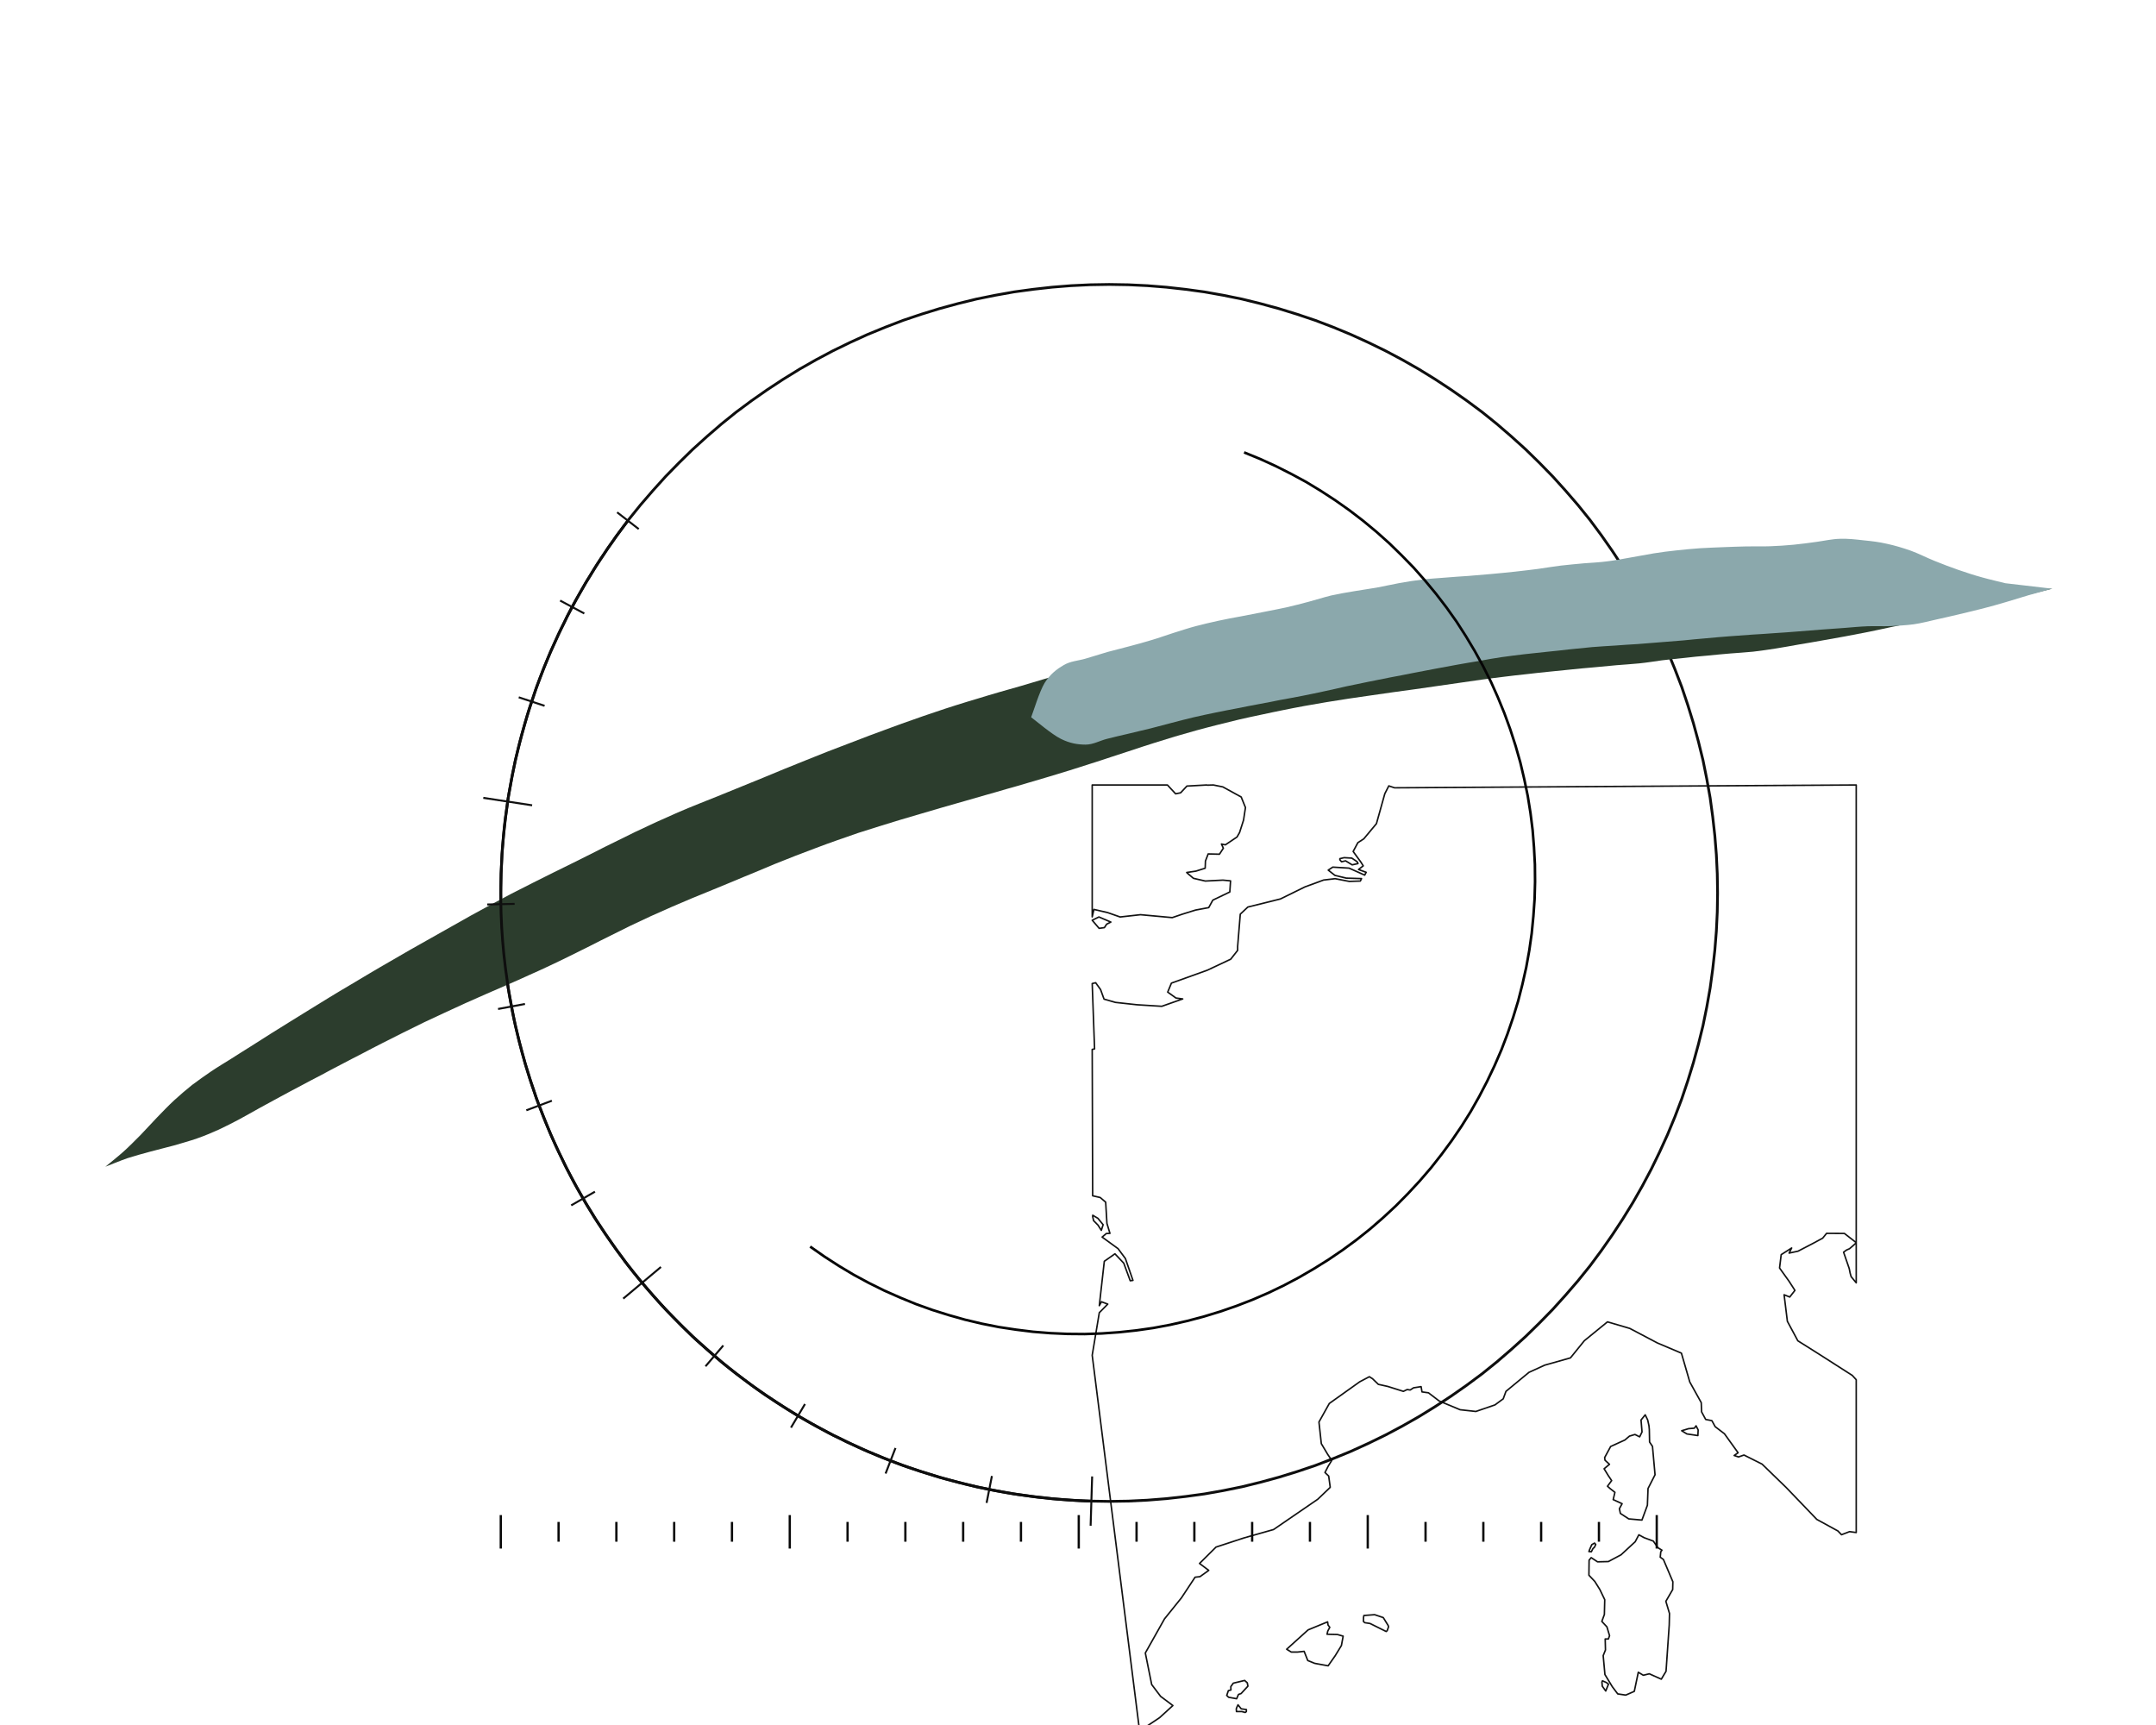
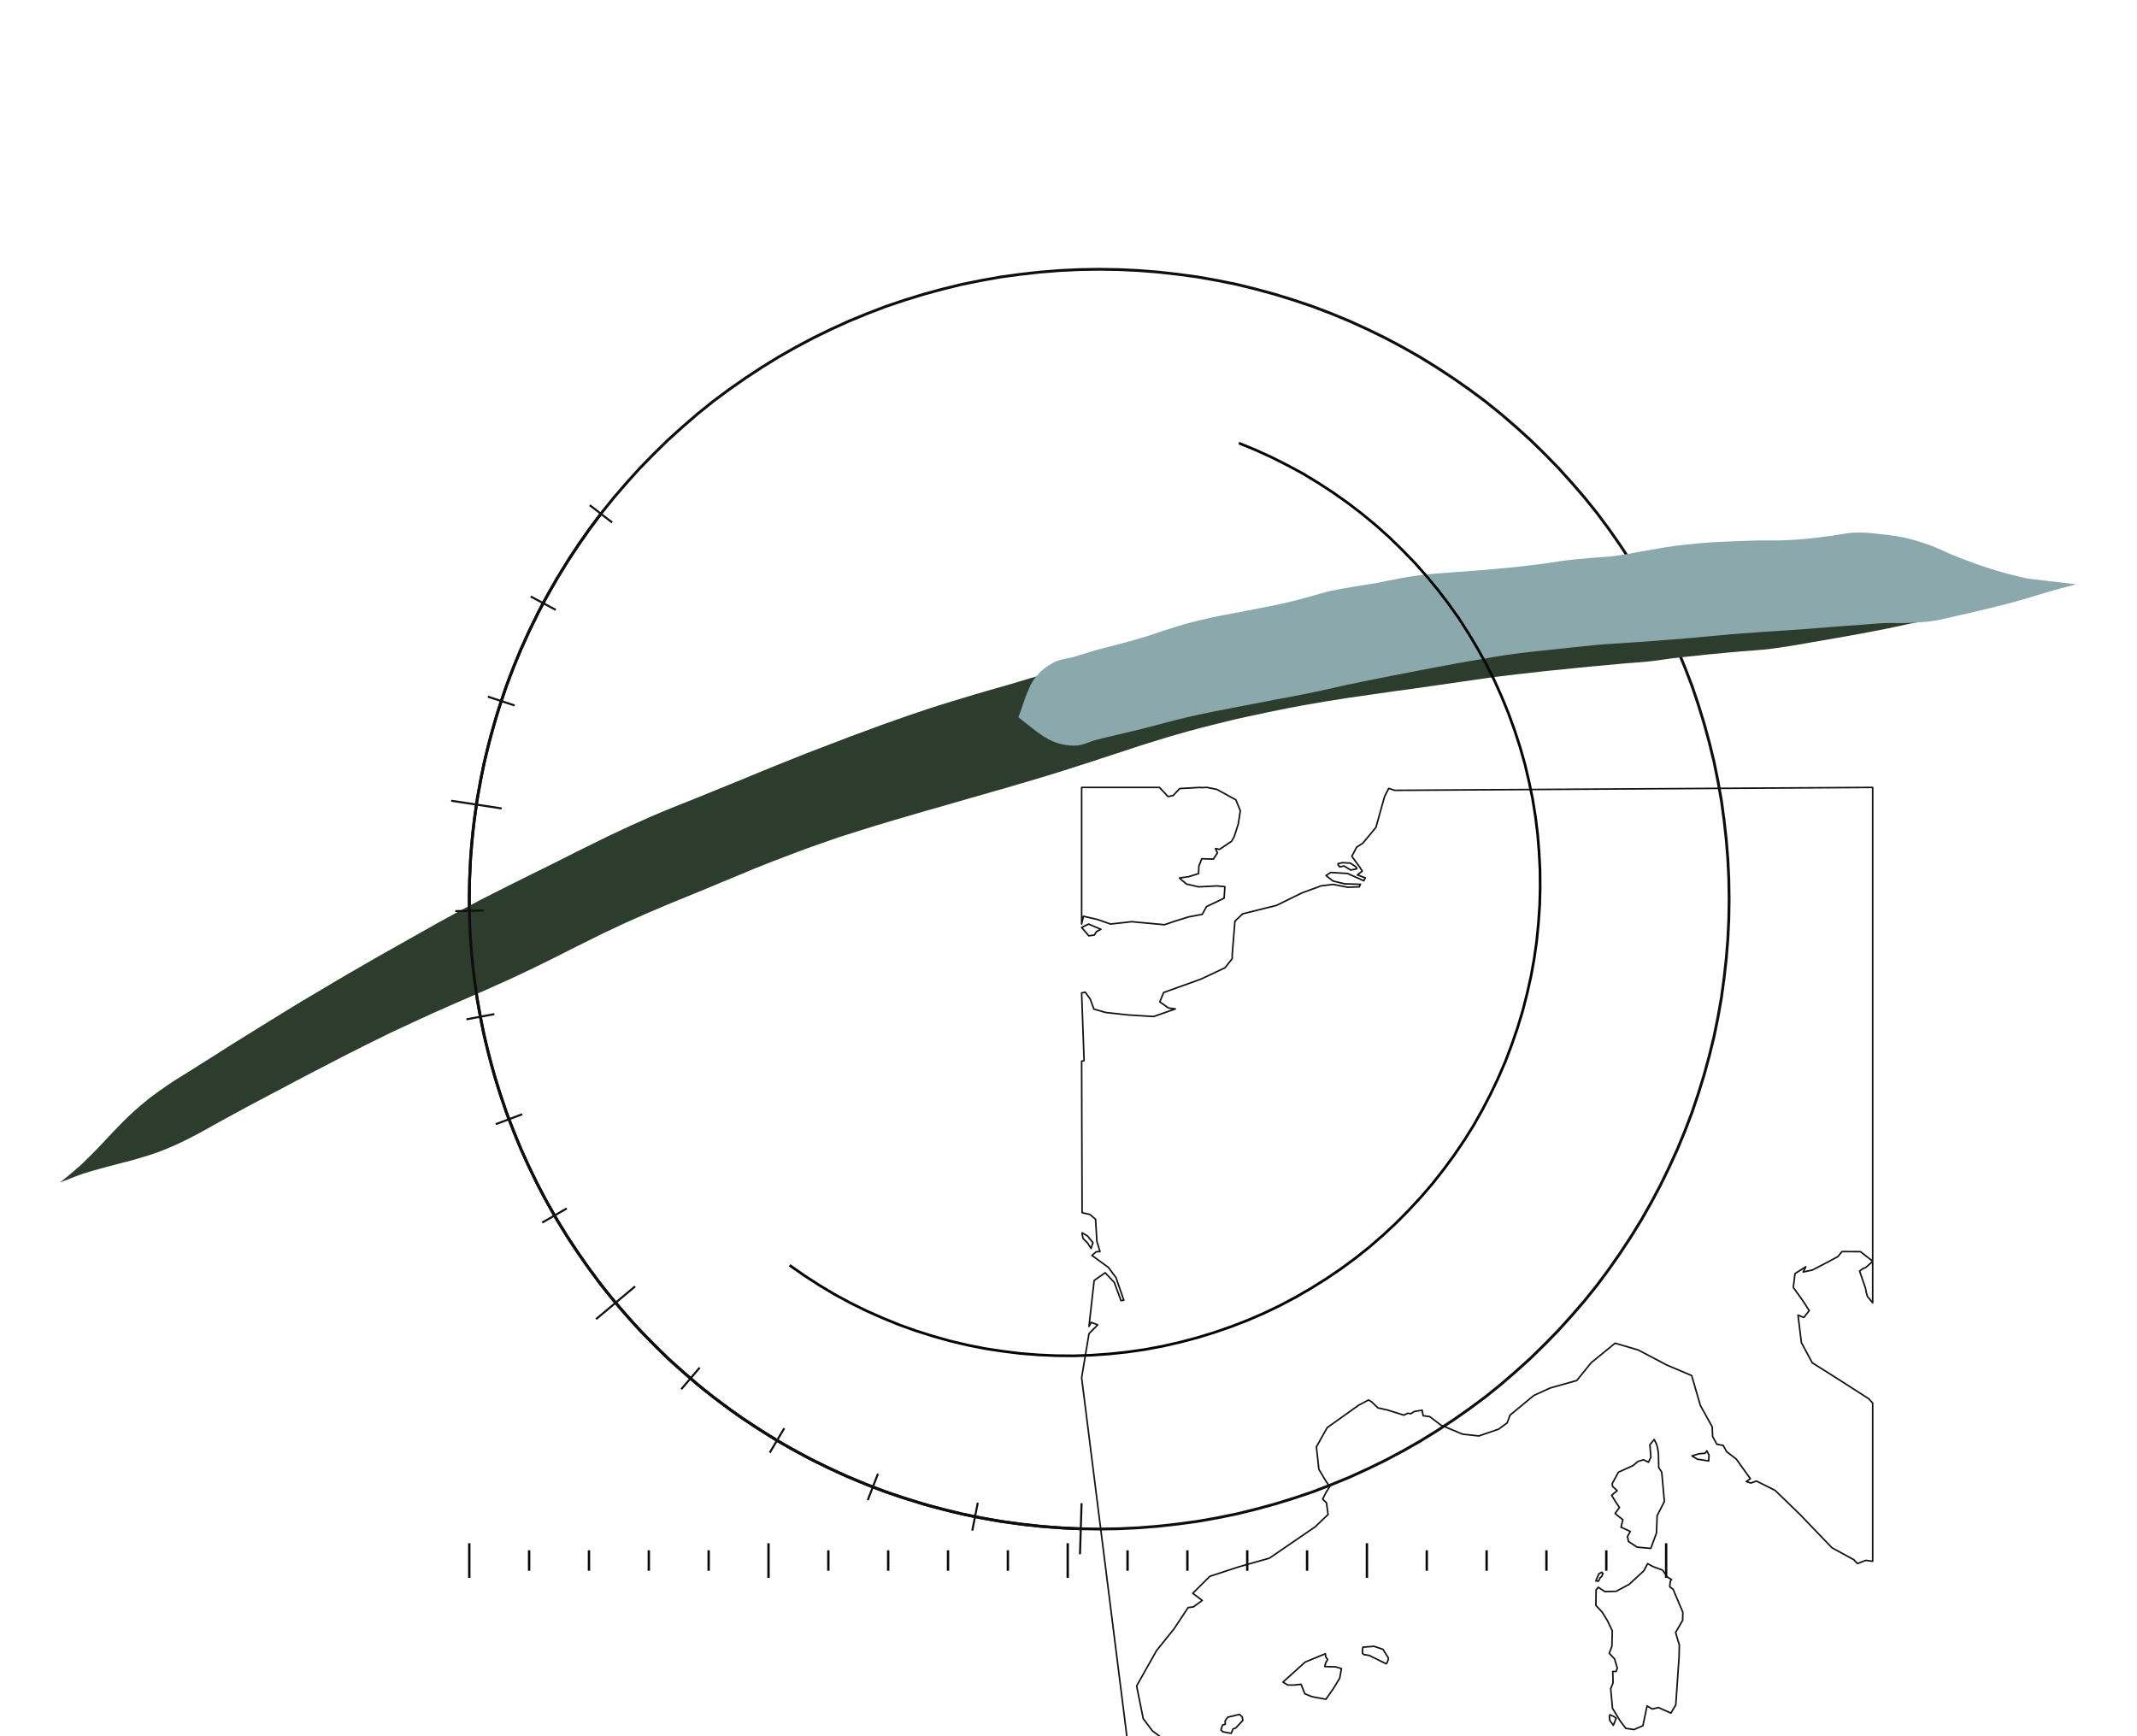
- <svg xmlns="http://www.w3.org/2000/svg" viewBox="-209 -67 1417 1134" width="1250" height="1000" role="img" aria-label="Um percurso que muda de natureza na metade do caminho">
-   <rect x="-917" y="-634" width="2834" height="2267" fill="#FFF" />
+ <svg xmlns="http://www.w3.org/2000/svg" viewBox="-178 -51 1357 1102" width="1357" height="1102" role="img" aria-label="Um percurso que muda de natureza na metade do caminho">
+   <rect x="-857" y="-602" width="2714" height="2205" fill="#FFF" />
  <g transform="translate(520.8,461.0) scale(0.598)">
    <path d="M238.2,913.6 L249.6,913.9 L255.9,915.7 L254,926 L247.1,937.3 L239.4,948.3 L224.6,945.6 L217,942.5 L213,932.4 L205.7,933.2 L198.9,933.2 L193.8,930.1 L217.4,908.8 L238.8,900 L239.3,903.5 L241.2,906 L239,910.1 Z M608,831.4 L618.4,855.9 L618.2,864.5 L610.7,877.4 L614.7,890.8 L614.4,903.5 L610.9,954.3 L605.7,963 L592.5,957.1 L585.9,958.7 L580.4,955.4 L576,976.4 L566.6,980.5 L557.8,979.2 L551.9,971.4 L543.7,957.9 L541.8,937.1 L544.3,930.9 L544,918.8 L547.5,918.8 L548.8,915.2 L545.9,905.5 L540.3,899.5 L543.1,891.9 L543.5,875.6 L538.1,864.4 L532.6,855.6 L526.1,848.7 L526.3,832.2 L528.6,829.4 L535.6,834 L547.5,833.7 L561.4,826.3 L577,811.9 L581,804.3 L586.9,807.5 L596.9,811.2 L602,818.5 L606.4,821.2 L605.1,823 L604.5,828.9 Z M592.5,688.4 L592.8,702.3 L596,707.1 L598.8,738.3 L591.1,753.4 L590.4,771.8 L584.4,788.1 L569.9,786.8 L560.7,780.8 L559.6,775.6 L562.6,770.1 L552.8,765.6 L554.7,757.6 L549.8,753.8 L546.5,750.9 L551.1,744.7 L547.4,739.2 L542.8,731.7 L548.7,726.8 L543.8,722.3 L543.4,719.4 L550,707.2 L565.6,700.1 L570.7,695.8 L576.7,694 L581.9,696.6 L584.5,691.2 L583.4,678.1 L588,672.4 L590.7,678 L592.1,684.3 Z M62.7,-20 L71.7,-10.3 L77.2,-11.4 L84.1,-18.8 L105.8,-20 L106.7,-19.8 L113.2,-20 L123.6,-17.9 L143.8,-6.8 L148.5,4.8 L146.4,18.6 L142,32.3 L139.2,37.2 L126.4,45.8 L122.1,44.9 L124.2,49.5 L119.9,56.1 L107.5,55.8 L104.5,63.6 L104.2,71.5 L94,74.7 L83.9,76.2 L85,77.3 L91.3,82.6 L104.3,85.6 L123.7,84.6 L132.1,85.4 L131.3,97.6 L112.6,106.6 L108.1,114.8 L93.6,117.5 L79.2,122 L68,125.8 L33.1,122.6 L10.7,125.1 L-3,120.3 L-18.1,116.8 L-20,125 L-20,-20 Z M820,527.3 L814.4,520.5 L813.3,516.6 L812.3,511.6 L806.1,493.6 L809.4,491.2 L812.6,489.8 L816.9,486.1 L820,483.3 L820,527.3 Z M820,483.1 L807,473 L787.4,472.9 L783.1,478.2 L771.6,484.4 L756,492.5 L746.2,494.6 L749,489 L737.5,496.3 L735.7,511 L746.1,525.5 L752.6,535.6 L746.9,542.9 L740.7,540.4 L744.3,569.6 L755.8,591 L780.4,606.5 L815.7,629.1 L820,633.8 L820,801.8 L812.7,800.8 L803.8,804.2 L799.9,800.1 L776.7,787.4 L743,752.3 L716.5,726.6 L696.6,716.6 L690.6,718.7 L685.8,717.1 L690.1,714.1 L675.1,693.2 L664.9,685.4 L661.3,678.8 L654.5,677.5 L650,669.2 L649.6,659 L637,636.3 L627.8,604.6 L601.6,593.5 L571,577.4 L546.5,570.2 L521.1,590.9 L505.8,609.8 L477.5,617.8 L460.2,625.7 L434.9,646.6 L431.9,654.8 L422.8,661.5 L401.8,668.7 L384.5,666.8 L361.5,657.2 L349.7,648.2 L342.6,647.2 L341.6,641.4 L333.3,642.7 L329.6,645.1 L326.3,644.6 L322.1,646.6 L305,641.2 L294.6,638.9 L288.2,632.7 L284.7,630.5 L274.1,636.1 L240.7,659.9 L229.3,680.3 L231.9,704.1 L239,716 L243.4,722.5 L239.6,728.6 L235.9,735.8 L240,739.7 L241.7,752.1 L228,765.2 L179.4,798.5 L146.6,807.8 L116.1,817.8 L98,835.8 L108.1,843.4 L98.5,850.3 L93.1,850.9 L78.1,873.6 L59.5,896.7 L38.4,934.2 L45.4,968.9 L55.2,981.9 L68.7,992 L54.1,1005.3 L32.1,1020 L-20,606.9 L-12.2,560.1 L-2.9,550.7 L-9.8,548.1 L-12.2,552.4 L-6.7,503.6 L5,495.4 L14.7,505.7 L21.8,525 L24.8,524.6 L16.5,500.6 L8.4,489.7 L-9.1,477 L-4.5,473.1 L-0.5,472.9 L-3.8,462 L-5.2,438.6 L-11.2,433.5 L-19.5,431.6 L-20,270.7 L-17.4,270.1 L-20,198.3 L-16.2,197.4 L-10.8,204.9 L-7,215.4 L5.5,219 L29.2,221.6 L56.5,223.3 L79.5,215.2 L72.1,214.2 L63,207.7 L67.1,197.8 L106.6,183.6 L132.3,171.5 L139.9,161.8 L139.9,157.5 L142.8,122 L151.1,114.2 L186.9,105.3 L214,92 L234.4,84.5 L247.1,83 L262.6,86 L274.8,85.6 L276.1,82.9 L259.3,82.4 L246.9,79.4 L239.5,73.6 L244.5,70.3 L262.4,71.4 L279.6,79.1 L281.2,76 L272.8,72.9 L278,68.9 L275.4,64.8 L266.9,53.1 L272.1,43.4 L278.6,39.2 L292.5,22.5 L301.7,-10.4 L306.1,-19 L312.4,-16.9 L820,-20 Z M-8,463.4 L-10,469.6 L-13.6,463.9 L-18.5,458.9 L-19.5,454.3 L-19.4,453 L-13.7,456.4 Z M-20,128.7 L-12.6,125.1 L0.5,130.7 L-4.1,133 L-6.6,136.8 L-12.4,137.6 L-20,128.7 Z M643.9,684.5 L646.2,689 L645.9,695.2 L633.8,693.4 L628.1,689.9 L635.7,687.6 L642,687.1 Z M547.6,968.5 L544.6,976 L540.8,970.7 L540.4,966.1 L541,964.8 L545.3,966.7 Z M530.5,819.5 L528.8,822.9 L526.1,822.7 L527,820.2 L529.3,815.1 L532.3,813.4 L533.6,814.9 L532.3,817.8 Z M304.3,909.7 L303.2,910.6 L285.5,901.8 L279.7,900.9 L278.2,899.6 L278.3,895 L278.7,893 L290.5,892.1 L300,895.3 L305.4,904 L305.8,905.5 Z M149.5,998.6 L148.3,999.6 L144.5,998.6 L138.6,998.6 L138.4,995.6 L139.2,993.5 L140.3,991.2 L143.8,995.6 L149.5,996.4 Z M140.8,979.8 L138.8,984.5 L130,982.9 L127.9,980.9 L129.7,975.6 L132.5,974.9 L132.4,971.2 L135.1,967.4 L147.6,964.4 L150.5,967 L151.2,970.7 L143.7,978.8 Z M265.4,60.4 L270.8,64 L271.8,65.1 L272.2,66.4 L265.8,67.8 L258.6,63.4 L254.1,64.4 L252.3,62.3 L252.3,61 L257,59.9 Z" fill="none" stroke="#131313" stroke-width="1.67" stroke-linejoin="round" />
  </g>
  <path d="M-140.0,700.0 C-137.8,698.7 -131.2,694.7 -126.9,692.1 C-122.5,689.5 -118.1,686.8 -113.7,684.2 C-109.4,681.6 -105.0,678.9 -100.6,676.3 C-96.2,673.7 -91.8,671.1 -87.5,668.4 C-83.1,665.8 -78.7,663.2 -74.3,660.6 C-69.9,658.0 -65.6,655.3 -61.2,652.7 C-56.8,650.1 -52.4,647.5 -48.0,644.9 C-43.6,642.3 -39.2,639.7 -34.9,637.2 C-30.5,634.6 -26.1,632.0 -21.7,629.4 C-17.3,626.8 -12.9,624.3 -8.5,621.7 C-4.1,619.2 0.3,616.6 4.7,614.1 C9.1,611.5 13.5,609.0 17.9,606.4 C22.3,603.9 26.8,601.4 31.2,598.9 C35.6,596.4 40.0,593.9 44.4,591.4 C48.8,588.9 53.3,586.4 57.7,583.9 C62.1,581.5 66.5,579.0 71.0,576.6 C75.4,574.1 79.8,571.7 84.3,569.3 C88.7,566.8 93.2,564.4 97.6,562.0 C102.0,559.6 106.5,557.2 110.9,554.9 C115.4,552.5 119.9,550.1 124.3,547.8 C128.8,545.4 133.2,543.1 137.7,540.8 C142.2,538.5 146.7,536.1 151.1,533.9 C155.6,531.6 160.1,529.3 164.6,527.0 C169.1,524.8 173.6,522.5 178.1,520.3 C182.6,518.1 187.1,515.9 191.6,513.7 C196.1,511.5 200.6,509.3 205.1,507.1 C209.6,505.0 214.1,502.8 218.7,500.7 C223.2,498.6 227.7,496.4 232.3,494.4 C236.8,492.3 241.3,490.2 245.9,488.1 C250.4,486.1 255.0,484.0 259.6,482.0 C264.1,480.0 268.7,478.0 273.2,476.0 C277.8,474.0 282.4,472.1 287.0,470.1 C291.6,468.2 296.1,466.2 300.7,464.3 C305.3,462.4 309.9,460.5 314.5,458.7 C319.1,456.8 323.7,455.0 328.4,453.1 C333.0,451.3 337.6,449.5 342.2,447.7 C346.9,445.9 351.5,444.2 356.1,442.4 C360.8,440.7 365.4,438.9 370.1,437.2 C374.7,435.5 379.4,433.8 384.0,432.2 C388.7,430.5 393.4,428.9 398.1,427.3 C402.7,425.6 407.4,424.0 412.1,422.5 C416.8,420.9 421.5,419.3 426.2,417.8 C430.9,416.3 435.6,414.7 440.3,413.3 C445.0,411.8 449.8,410.3 454.5,408.8 C459.2,407.4 464.0,406.0 468.7,404.5 C473.4,403.1 478.2,401.8 482.9,400.4 C487.7,399.0 492.4,397.7 497.2,396.4 C502.0,395.0 506.8,393.7 511.5,392.5 C516.3,391.2 521.1,389.9 525.9,388.7 C530.7,387.4 535.5,386.2 540.3,385.0 C545.1,383.8 549.9,382.7 554.7,381.5 C559.5,380.4 564.4,379.2 569.2,378.1 C574.0,377.0 578.8,375.9 583.7,374.9 C588.5,373.8 593.4,372.7 598.2,371.7 C603.1,370.7 607.9,369.7 612.8,368.7 C617.7,367.7 622.5,366.7 627.4,365.8 C632.3,364.8 637.2,363.9 642.1,363.0 C647.0,362.1 651.9,361.2 656.8,360.3 C661.7,359.5 666.6,358.6 671.5,357.8 C676.4,356.9 681.3,356.1 686.2,355.3 C691.1,354.5 696.1,353.8 701.0,353.0 C705.9,352.3 710.9,351.5 715.8,350.8 C720.8,350.1 725.7,349.4 730.7,348.7 C735.6,348.0 740.6,347.3 745.6,346.7 C750.5,346.0 755.5,345.4 760.5,344.8 C765.4,344.2 770.4,343.6 775.4,343.0 C780.4,342.4 785.4,341.8 790.4,341.3 C795.4,340.7 800.4,340.2 805.4,339.6 C810.4,339.1 815.4,338.6 820.4,338.1 C825.4,337.6 830.4,337.1 835.4,336.7 C840.5,336.2 845.5,335.7 850.5,335.3 C855.5,334.9 860.6,334.4 865.6,334.0 C870.6,333.6 875.7,333.2 880.7,332.8 C885.8,332.4 890.8,332.0 895.9,331.7 C900.9,331.3 906.0,331.0 911.0,330.6 C916.1,330.3 921.1,329.9 926.2,329.6 C931.3,329.3 936.3,329.0 941.4,328.7 C946.5,328.4 951.5,328.1 956.6,327.8 C961.7,327.5 966.7,327.2 971.8,326.9 C976.9,326.7 982.0,326.4 987.1,326.2 C992.2,325.9 997.2,325.7 1002.3,325.4 C1007.4,325.2 1012.5,324.9 1017.6,324.7 C1022.7,324.5 1027.8,324.3 1032.9,324.0 C1038.0,323.8 1043.1,323.6 1048.2,323.4 C1053.3,323.2 1058.4,323.0 1063.5,322.8 C1068.6,322.6 1073.7,322.4 1078.8,322.2 C1083.9,322.0 1089.0,321.8 1094.1,321.6 C1099.2,321.5 1104.3,321.3 1109.4,321.1 C1114.5,320.9 1119.6,320.7 1124.7,320.5 C1129.8,320.4 1137.4,320.1 1140.0,320.0" fill="none" stroke="#FFF" stroke-width="80" stroke-linecap="round" />
  <path d="M468.7,404.5 C471.1,403.9 478.2,401.8 482.9,400.4 C487.7,399.0 492.4,397.7 497.2,396.4 C502.0,395.0 506.8,393.7 511.5,392.5 C516.3,391.2 521.1,389.9 525.9,388.7 C530.7,387.4 535.5,386.2 540.3,385.0 C545.1,383.8 549.9,382.7 554.7,381.5 C559.5,380.4 564.4,379.2 569.2,378.1 C574.0,377.0 578.8,375.9 583.7,374.9 C588.5,373.8 593.4,372.7 598.2,371.7 C603.1,370.7 607.9,369.7 612.8,368.7 C617.7,367.7 622.5,366.7 627.4,365.8 C632.3,364.8 637.2,363.9 642.1,363.0 C647.0,362.1 651.9,361.2 656.8,360.3 C661.7,359.5 666.6,358.6 671.5,357.8 C676.4,356.9 681.3,356.1 686.2,355.3 C691.1,354.5 696.1,353.8 701.0,353.0 C705.9,352.3 710.9,351.5 715.8,350.8 C720.8,350.1 725.7,349.4 730.7,348.7 C735.6,348.0 740.6,347.3 745.6,346.7 C750.5,346.0 755.5,345.4 760.5,344.8 C765.4,344.2 770.4,343.6 775.4,343.0 C780.4,342.4 785.4,341.8 790.4,341.3 C795.4,340.7 800.4,340.2 805.4,339.6 C810.4,339.1 815.4,338.6 820.4,338.1 C825.4,337.6 830.4,337.1 835.4,336.7 C840.5,336.2 845.5,335.7 850.5,335.3 C855.5,334.9 860.6,334.4 865.6,334.0 C870.6,333.6 875.7,333.2 880.7,332.8 C885.8,332.4 890.8,332.0 895.9,331.7 C900.9,331.3 906.0,331.0 911.0,330.6 C916.1,330.3 921.1,329.9 926.2,329.6 C931.3,329.3 936.3,329.0 941.4,328.7 C946.5,328.4 951.5,328.1 956.6,327.8 C961.7,327.5 966.7,327.2 971.8,326.9 C976.9,326.7 982.0,326.4 987.1,326.2 C992.2,325.9 997.2,325.7 1002.3,325.4 C1007.4,325.2 1012.5,324.9 1017.6,324.7 C1022.7,324.5 1027.8,324.3 1032.9,324.0 C1038.0,323.8 1043.1,323.6 1048.2,323.4 C1053.3,323.2 1058.4,323.0 1063.5,322.8 C1068.6,322.6 1073.7,322.4 1078.8,322.2 C1083.9,322.0 1089.0,321.8 1094.1,321.6 C1099.2,321.5 1104.3,321.3 1109.4,321.1 C1114.5,320.9 1119.6,320.7 1124.7,320.5 C1129.8,320.4 1137.4,320.1 1140.0,320.0" fill="none" stroke="#FFF" stroke-width="80" stroke-linecap="round" />
  <path d="M920.0,520.0 L919.8,532.6 L919.2,545.1 L918.2,557.6 L916.8,570.1 L915.1,582.6 L912.9,595.0 L910.4,607.3 L907.4,619.5 L904.1,631.6 L900.4,643.6 L896.4,655.5 L891.9,667.3 L887.1,678.9 L881.9,690.3 L876.4,701.6 L870.5,712.7 L864.3,723.6 L857.7,734.3 L850.8,744.8 L843.6,755.1 L836.1,765.2 L828.2,775.0 L820.0,784.5 L811.6,793.8 L802.8,802.8 L793.8,811.6 L784.5,820.0 L775.0,828.2 L765.2,836.1 L755.1,843.6 L744.8,850.8 L734.3,857.7 L723.6,864.3 L712.7,870.5 L701.6,876.4 L690.3,881.9 L678.9,887.1 L667.2,891.9 L655.5,896.4 L643.6,900.4 L631.6,904.1 L619.5,907.4 L607.3,910.4 L595.0,912.9 L582.6,915.1 L570.1,916.8 L557.6,918.2 L545.1,919.2 L532.6,919.8 L520.0,920.0 L507.4,919.8 L494.9,919.2 L482.4,918.2 L469.9,916.8 L457.4,915.1 L445.0,912.9 L432.7,910.4 L420.5,907.4 L408.4,904.1 L396.4,900.4 L384.5,896.4 L372.7,891.9 L361.1,887.1 L349.7,881.9 L338.4,876.4 L327.3,870.5 L316.4,864.3 L305.7,857.7 L295.2,850.8 L284.9,843.6 L274.8,836.1 L265.0,828.2 L255.5,820.0 L246.2,811.6 L237.2,802.8 L228.4,793.8 L220.0,784.5 L211.8,775.0 L203.9,765.2 L196.4,755.1 L189.2,744.8 L182.3,734.3 L175.7,723.6 L169.5,712.7 L163.6,701.6 L158.1,690.3 L152.9,678.9 L148.1,667.2 L143.6,655.5 L139.6,643.6 L135.9,631.6 L132.6,619.5 L129.6,607.3 L127.1,594.9 L124.9,582.6 L123.2,570.1 L121.8,557.6 L120.8,545.1 L120.2,532.6 L120.0,520.0 L120.2,507.4 L120.8,494.9 L121.8,482.4 L123.2,469.9 L124.9,457.4 L127.1,445.0 L129.6,432.7 L132.6,420.5 L135.9,408.4 L139.6,396.4 L143.6,384.5 L148.1,372.7 L152.9,361.1 L158.1,349.7 L163.6,338.4 L169.5,327.3 L175.7,316.4 L182.3,305.7 L189.2,295.2 L196.4,284.9 L203.9,274.8 L211.8,265.0 L220.0,255.5 L228.4,246.2 L237.2,237.2 L246.2,228.4 L255.5,220.0 L265.0,211.8 L274.8,203.9 L284.9,196.4 L295.2,189.2 L305.7,182.3 L316.4,175.7 L327.3,169.5 L338.4,163.6 L349.7,158.1 L361.1,152.9 L372.8,148.1 L384.5,143.6 L396.4,139.6 L408.4,135.9 L420.5,132.6 L432.7,129.6 L445.1,127.1 L457.4,124.9 L469.9,123.2 L482.4,121.8 L494.9,120.8 L507.4,120.2 L520.0,120.0 L532.6,120.2 L545.1,120.8 L557.6,121.8 L570.1,123.2 L582.6,124.9 L595.0,127.1 L607.3,129.6 L619.5,132.6 L631.6,135.9 L643.6,139.6 L655.5,143.6 L667.3,148.1 L678.9,152.9 L690.3,158.1 L701.6,163.6 L712.7,169.5 L723.6,175.7 L734.3,182.3 L744.8,189.2 L755.1,196.4 L765.2,203.9 L775.0,211.8 L784.5,220.0 L793.8,228.4 L802.8,237.2 L811.6,246.2 L820.0,255.5 L828.2,265.0 L836.1,274.8 L843.6,284.9 L850.8,295.2 L857.7,305.7 L864.3,316.4 L870.5,327.3 L876.4,338.4 L881.9,349.7 L887.1,361.1 L891.9,372.8 L896.4,384.5 L900.4,396.4 L904.1,408.4 L907.4,420.5 L910.4,432.7 L912.9,445.1 L915.1,457.4 L916.8,469.9 L918.2,482.4 L919.2,494.9 L919.8,507.4 L920.0,520.0" fill="none" stroke="#0E0E0E" stroke-width="1.8" />
  <path d="M-140.0,700.0 C-137.6,699.1 -130.4,696.1 -125.5,694.4 C-120.5,692.8 -115.4,691.4 -110.2,690.0 C-105.1,688.6 -99.9,687.4 -94.8,686.0 C-89.7,684.5 -84.6,683.1 -79.7,681.4 C-74.8,679.7 -70.1,677.7 -65.4,675.6 C-60.7,673.4 -56.2,671.1 -51.7,668.7 C-47.2,666.3 -42.8,663.7 -38.4,661.3 C-33.9,658.8 -29.4,656.4 -25.0,654.0 C-20.5,651.5 -16.0,649.2 -11.5,646.8 C-7.0,644.4 -2.5,642.0 2.0,639.7 C6.4,637.3 10.9,634.9 15.4,632.6 C19.9,630.2 24.4,627.9 28.9,625.6 C33.4,623.2 37.9,620.9 42.4,618.6 C46.9,616.3 51.4,614.1 55.9,611.8 C60.4,609.6 65.0,607.3 69.5,605.1 C74.1,603.0 78.6,600.8 83.2,598.7 C87.7,596.6 92.3,594.5 96.9,592.4 C101.5,590.4 106.1,588.3 110.7,586.3 C115.3,584.3 119.9,582.3 124.5,580.3 C129.1,578.3 133.7,576.3 138.2,574.2 C142.8,572.2 147.3,570.1 151.8,568.0 C156.3,565.9 160.8,563.7 165.3,561.5 C169.7,559.3 174.2,557.1 178.6,554.9 C183.0,552.6 187.5,550.4 191.9,548.2 C196.3,546.0 200.8,543.8 205.2,541.6 C209.7,539.5 214.1,537.4 218.6,535.3 C223.1,533.3 227.6,531.3 232.1,529.3 C236.7,527.4 241.2,525.4 245.7,523.5 C250.3,521.6 254.8,519.8 259.4,517.9 C263.9,516.0 268.4,514.2 273.0,512.3 C277.5,510.4 282.0,508.5 286.5,506.7 C291.1,504.8 295.6,502.9 300.1,501.0 C304.6,499.2 309.2,497.4 313.7,495.6 C318.3,493.8 322.8,492.1 327.4,490.4 C331.9,488.7 336.5,487.0 341.1,485.4 C345.7,483.8 350.3,482.2 354.9,480.6 C359.6,479.1 364.2,477.6 368.8,476.2 C373.5,474.7 378.1,473.3 382.8,471.9 C387.4,470.5 392.1,469.1 396.7,467.8 C401.4,466.4 406.0,465.1 410.7,463.7 C415.4,462.4 420.0,461.1 424.7,459.7 C429.3,458.4 433.9,457.1 438.6,455.7 C443.2,454.4 447.9,453.1 452.5,451.7 C457.2,450.4 461.8,449.1 466.4,447.7 C471.0,446.3 475.7,445.0 480.3,443.6 C484.9,442.2 489.5,440.8 494.1,439.4 C498.7,437.9 503.3,436.5 507.9,435.0 C512.5,433.6 517.1,432.0 521.7,430.5 C526.3,429.0 530.9,427.5 535.5,426.0 C540.1,424.5 544.7,422.9 549.3,421.5 C554.0,420.0 558.6,418.6 563.2,417.2 C567.9,415.8 572.6,414.5 577.2,413.2 C581.9,411.9 586.6,410.7 591.3,409.5 C596.0,408.3 600.8,407.2 605.5,406.0 C610.2,404.9 615.0,403.9 619.7,402.9 C624.5,401.8 629.3,400.9 634.0,399.9 C638.8,398.9 643.6,398.0 648.4,397.1 C653.2,396.3 658.0,395.4 662.8,394.6 C667.7,393.8 672.5,393.1 677.3,392.3 C682.2,391.6 687.0,390.9 691.8,390.2 C696.7,389.5 701.5,388.8 706.4,388.1 C711.2,387.4 716.1,386.8 721.0,386.1 C725.8,385.4 730.7,384.7 735.6,384.0 C740.4,383.3 745.3,382.6 750.2,381.9 C755.1,381.2 759.9,380.5 764.8,379.8 C769.7,379.1 774.6,378.5 779.5,377.9 C784.4,377.3 789.3,376.7 794.3,376.2 C799.2,375.6 804.1,375.1 809.0,374.6 C814.0,374.1 818.9,373.6 823.8,373.1 C828.8,372.6 833.7,372.1 838.7,371.7 C843.6,371.2 848.6,370.8 853.6,370.3 C858.5,369.9 863.5,369.6 868.5,369.1 C873.5,368.6 878.4,367.8 883.4,367.1 C888.3,366.5 893.3,366.0 898.3,365.5 C903.3,364.9 908.3,364.4 913.3,364.0 C918.3,363.5 923.3,363.0 928.3,362.6 C933.3,362.2 938.3,361.9 943.4,361.4 C948.4,360.8 953.4,360.1 958.4,359.3 C963.4,358.5 968.4,357.6 973.4,356.7 C978.4,355.9 983.4,355.0 988.5,354.1 C993.5,353.2 998.5,352.3 1003.6,351.4 C1008.6,350.4 1013.6,349.5 1018.7,348.5 C1023.7,347.5 1028.7,346.4 1033.8,345.3 C1038.8,344.3 1043.9,343.2 1048.9,342.1 C1054.0,341.0 1059.0,339.9 1064.1,338.8 C1069.1,337.6 1074.2,336.4 1079.2,335.2 C1084.3,334.0 1089.4,332.8 1094.4,331.6 C1099.5,330.3 1104.5,329.0 1109.6,327.7 C1114.7,326.4 1119.7,325.1 1124.8,323.8 C1129.9,322.5 1137.5,320.6 1140.0,320.0 L1078.8,322.3 C1076.2,322.3 1068.5,322.4 1063.4,322.4 C1058.3,322.3 1053.2,322.3 1048.1,322.2 C1043.0,322.2 1037.9,322.1 1032.8,322.0 C1027.7,321.9 1022.6,321.8 1017.5,321.6 C1012.3,321.5 1007.2,321.3 1002.1,321.1 C997.0,320.9 991.9,320.7 986.8,320.5 C981.7,320.2 976.6,319.8 971.4,319.5 C966.3,319.2 961.2,318.7 956.1,318.4 C950.9,318.0 945.8,317.7 940.7,317.4 C935.6,317.2 930.5,317.1 925.4,317.0 C920.3,316.9 915.2,316.8 910.1,316.8 C905.0,316.7 899.9,316.7 894.8,316.7 C889.7,316.8 884.6,316.8 879.5,316.9 C874.4,317.1 869.3,317.2 864.2,317.5 C859.2,317.9 854.1,318.4 849.1,318.9 C844.0,319.4 839.0,319.8 833.9,320.3 C828.9,320.8 823.8,321.3 818.8,321.8 C813.7,322.3 808.7,322.7 803.6,323.3 C798.6,323.8 793.6,324.4 788.6,325.0 C783.5,325.6 778.5,326.2 773.5,326.8 C768.5,327.4 763.5,327.9 758.4,328.5 C753.4,329.0 748.4,329.4 743.3,329.9 C738.3,330.3 733.3,330.7 728.2,331.0 C723.2,331.4 718.1,331.7 713.1,332.1 C708.1,332.5 703.0,332.9 698.0,333.4 C693.0,333.9 688.0,334.5 683.0,335.2 C678.0,335.8 673.0,336.5 668.0,337.3 C663.0,338.0 658.1,338.8 653.1,339.7 C648.1,340.5 643.2,341.4 638.2,342.3 C633.3,343.2 628.3,344.1 623.4,345.1 C618.5,346.0 613.5,347.1 608.6,348.1 C603.7,349.2 598.8,350.3 593.9,351.5 C589.0,352.6 584.2,353.8 579.3,354.9 C574.4,356.0 569.5,357.2 564.6,358.3 C559.7,359.4 554.8,360.5 549.9,361.5 C545.0,362.6 540.1,363.7 535.2,364.7 C530.3,365.8 525.4,366.9 520.6,368.0 C515.7,369.2 510.8,370.3 505.9,371.6 C501.1,372.8 496.2,374.1 491.4,375.4 C486.6,376.8 481.8,378.1 476.9,379.5 C472.1,380.9 467.3,382.4 462.5,383.8 C457.7,385.2 452.9,386.5 448.1,387.9 C443.3,389.3 438.5,390.7 433.7,392.2 C428.9,393.6 424.1,395.1 419.3,396.6 C414.5,398.1 409.7,399.7 405.0,401.3 C400.2,402.9 395.5,404.5 390.8,406.2 C386.0,407.8 381.3,409.6 376.6,411.3 C371.9,413.0 367.2,414.8 362.5,416.5 C357.8,418.3 353.1,420.1 348.4,421.9 C343.7,423.7 339.0,425.5 334.3,427.3 C329.7,429.1 325.0,431.0 320.3,432.9 C315.7,434.7 311.0,436.6 306.4,438.5 C301.7,440.4 297.1,442.4 292.4,444.3 C287.8,446.2 283.1,448.1 278.4,450.0 C273.8,451.9 269.1,453.8 264.4,455.7 C259.7,457.6 255.1,459.4 250.4,461.3 C245.7,463.2 241.0,465.1 236.4,467.1 C231.8,469.1 227.1,471.2 222.5,473.3 C217.9,475.4 213.4,477.5 208.8,479.7 C204.3,481.9 199.7,484.2 195.2,486.4 C190.6,488.6 186.1,490.9 181.6,493.2 C177.1,495.5 172.5,497.7 168.0,500.0 C163.5,502.2 158.9,504.5 154.4,506.7 C149.8,509.0 145.3,511.3 140.8,513.5 C136.2,515.8 131.7,518.1 127.2,520.4 C122.7,522.8 118.2,525.2 113.7,527.6 C109.2,530.0 104.8,532.4 100.3,534.9 C95.9,537.4 91.4,539.9 87.0,542.4 C82.6,544.9 78.1,547.4 73.7,549.9 C69.3,552.4 64.8,554.9 60.4,557.4 C56.0,560.0 51.6,562.5 47.1,565.1 C42.7,567.6 38.3,570.2 33.9,572.8 C29.5,575.4 25.1,578.0 20.8,580.6 C16.4,583.2 12.0,585.8 7.6,588.5 C3.3,591.1 -1.1,593.8 -5.4,596.5 C-9.8,599.2 -14.1,601.9 -18.5,604.6 C-22.8,607.3 -27.1,610.0 -31.5,612.7 C-35.8,615.4 -40.1,618.2 -44.4,620.9 C-48.8,623.6 -53.1,626.4 -57.4,629.1 C-61.7,631.8 -66.1,634.4 -70.4,637.3 C-74.6,640.2 -78.8,643.1 -82.9,646.2 C-86.9,649.4 -90.9,652.8 -94.7,656.3 C-98.6,659.9 -102.2,663.7 -105.9,667.5 C-109.6,671.3 -113.1,675.3 -116.8,679.1 C-120.5,682.8 -124.2,686.6 -128.1,690.1 C-132.0,693.6 -138.0,698.3 -140.0,700.0 Z" fill="#2C3D2D" fill-opacity="1.0" stroke="none" />
  <path d="M468.7,404.5 C471.9,406.9 482.2,415.7 488.2,418.7 C494.2,421.7 499.4,422.5 504.5,422.5 C509.5,422.5 513.8,419.9 518.6,418.7 C523.3,417.5 528.0,416.4 532.8,415.3 C537.5,414.1 542.2,413.1 547.0,411.9 C551.7,410.7 556.4,409.4 561.1,408.2 C565.8,407.0 570.5,405.7 575.3,404.6 C580.0,403.5 584.8,402.5 589.6,401.5 C594.4,400.5 599.1,399.6 603.9,398.7 C608.7,397.7 613.5,396.8 618.3,395.9 C623.1,395.0 627.9,394.1 632.7,393.1 C637.5,392.2 642.4,391.4 647.2,390.4 C652.0,389.5 656.8,388.4 661.6,387.4 C666.4,386.4 671.1,385.3 675.9,384.2 C680.8,383.2 685.6,382.2 690.4,381.2 C695.2,380.2 700.1,379.3 704.9,378.3 C709.7,377.4 714.6,376.5 719.4,375.5 C724.3,374.6 729.1,373.6 734.0,372.7 C738.9,371.8 743.7,370.9 748.6,370.0 C753.5,369.1 758.4,368.3 763.3,367.5 C768.2,366.6 773.1,365.7 778.0,365.0 C782.9,364.3 787.9,363.7 792.8,363.1 C797.7,362.5 802.7,362.1 807.7,361.5 C812.6,361.0 817.6,360.5 822.5,359.9 C827.5,359.4 832.5,358.9 837.5,358.4 C842.4,358.0 847.4,357.7 852.4,357.4 C857.4,357.0 862.4,356.7 867.4,356.4 C872.4,356.0 877.4,355.6 882.5,355.2 C887.5,354.8 892.5,354.4 897.5,354.0 C902.5,353.5 907.5,353.0 912.5,352.6 C917.5,352.1 922.6,351.7 927.6,351.3 C932.6,350.9 937.6,350.6 942.7,350.2 C947.7,349.9 952.8,349.6 957.8,349.2 C962.9,348.9 967.9,348.5 973.0,348.1 C978.0,347.7 983.1,347.3 988.1,346.9 C993.2,346.5 998.2,346.2 1003.3,345.8 C1008.4,345.4 1013.4,344.9 1018.5,344.7 C1023.6,344.5 1028.7,344.8 1033.7,344.6 C1038.8,344.3 1043.9,344.1 1049.0,343.4 C1054.0,342.7 1059.1,341.3 1064.1,340.2 C1069.2,339.1 1074.2,337.9 1079.3,336.7 C1084.4,335.5 1089.4,334.3 1094.5,333.0 C1099.5,331.7 1104.6,330.3 1109.6,328.8 C1114.7,327.3 1119.8,325.7 1124.8,324.2 C1129.9,322.8 1137.5,320.7 1140.0,320.0 L1109.2,316.4 C1106.6,315.7 1098.9,314.0 1093.7,312.5 C1088.6,311.1 1083.4,309.4 1078.2,307.6 C1073.0,305.8 1067.8,303.8 1062.6,301.7 C1057.4,299.6 1052.2,296.9 1047.0,295.0 C1041.8,293.2 1036.6,291.6 1031.4,290.5 C1026.3,289.3 1021.1,288.7 1016.0,288.2 C1010.8,287.6 1005.6,287.0 1000.5,287.2 C995.4,287.3 990.3,288.5 985.2,289.2 C980.1,289.9 975.0,290.6 969.9,291.1 C964.8,291.6 959.7,291.9 954.6,292.1 C949.5,292.3 944.3,292.1 939.2,292.2 C934.1,292.3 928.9,292.5 923.8,292.7 C918.7,292.9 913.6,293.1 908.5,293.4 C903.4,293.8 898.3,294.2 893.2,294.8 C888.1,295.3 883.0,296.0 877.9,296.8 C872.9,297.6 867.8,298.7 862.8,299.5 C857.7,300.4 852.7,301.4 847.6,302.0 C842.5,302.7 837.4,302.9 832.3,303.3 C827.2,303.8 822.2,304.2 817.1,304.8 C812.0,305.4 807.0,306.3 801.9,307.0 C796.9,307.6 791.8,308.3 786.8,308.8 C781.7,309.4 776.6,309.8 771.6,310.3 C766.5,310.7 761.4,311.2 756.3,311.6 C751.3,312.0 746.2,312.2 741.1,312.7 C736.0,313.1 730.9,313.4 725.9,314.0 C720.8,314.6 715.8,315.4 710.8,316.3 C705.8,317.2 700.8,318.4 695.8,319.3 C690.8,320.2 685.8,320.8 680.8,321.7 C675.8,322.5 670.8,323.4 665.8,324.5 C660.9,325.7 656.0,327.3 651.1,328.6 C646.2,329.9 641.3,331.2 636.4,332.3 C631.4,333.4 626.5,334.3 621.5,335.3 C616.5,336.3 611.6,337.2 606.6,338.2 C601.6,339.1 596.7,340.0 591.7,341.1 C586.8,342.2 581.9,343.3 577.0,344.6 C572.1,345.9 567.3,347.5 562.5,349.0 C557.7,350.5 552.9,352.3 548.1,353.7 C543.2,355.2 538.4,356.5 533.5,357.8 C528.7,359.1 523.7,360.3 518.9,361.6 C514.1,363.0 509.3,364.5 504.4,366.0 C499.6,367.4 494.4,367.6 490.0,370.3 C485.5,372.9 481.2,376.2 477.6,381.9 C474.1,387.6 470.2,400.8 468.7,404.5 Z" fill="#8BA8AC" fill-opacity="1.0" stroke="none" />
  <path d="M608.7,230.4 L619.2,234.7 L629.5,239.4 L639.6,244.5 L649.6,249.9 L659.3,255.8 L668.8,262.0 L678.0,268.5 L687.0,275.4 L695.7,282.6 L704.2,290.2 L712.3,298.1 L720.2,306.2 L727.7,314.7 L734.9,323.4 L741.8,332.4 L748.4,341.7 L754.5,351.2 L760.3,360.9 L765.8,370.9 L770.9,381.0 L775.5,391.3 L779.8,401.8 L783.7,412.5 L787.2,423.3 L790.3,434.2 L792.9,445.2 L795.2,456.3 L797.0,467.5 L798.4,478.7 L799.3,490.0 L799.9,501.3 L800.0,512.7 L799.7,524.0 L798.9,535.3 L797.8,546.6 L796.2,557.8 L794.2,568.9 L791.7,580.0 L788.9,591.0 L785.6,601.8 L781.9,612.6 L777.9,623.1 L773.4,633.5 L768.5,643.8 L763.3,653.8 L757.7,663.7 L751.7,673.3 L745.3,682.7 L738.6,691.8 L731.6,700.7 L724.2,709.3 L716.5,717.6 L708.5,725.7 L700.2,733.4 L691.7,740.8 L682.8,747.9 L673.7,754.6 L664.3,761.0 L654.7,767.0 L644.9,772.7 L634.9,778.0 L624.7,782.9 L614.3,787.4 L603.7,791.5 L593.0,795.2 L582.2,798.5 L571.2,801.4 L560.2,803.9 L549.0,806.0 L537.8,807.6 L526.5,808.8 L515.2,809.6 L503.9,810.0 L492.6,809.9 L481.3,809.4 L470.0,808.5 L458.7,807.1 L447.5,805.4 L436.4,803.2 L425.4,800.6 L414.4,797.5 L403.6,794.1 L393.0,790.3 L382.5,786.0 L372.1,781.4 L362.0,776.4 L352.0,771.0 L342.3,765.2 L332.7,759.0 L323.4,752.5" fill="none" stroke="#050505" stroke-width="1.7" />
  <path d="M120.0,929.0 L120.0,951.0" stroke="#080808" stroke-width="1.5" />
  <path d="M158.0,933.5 L158.0,946.5" stroke="#080808" stroke-width="1.5" />
  <path d="M196.0,933.5 L196.0,946.5" stroke="#080808" stroke-width="1.5" />
  <path d="M234.0,933.5 L234.0,946.5" stroke="#080808" stroke-width="1.5" />
  <path d="M272.0,933.5 L272.0,946.5" stroke="#080808" stroke-width="1.5" />
  <path d="M310.0,929.0 L310.0,951.0" stroke="#080808" stroke-width="1.5" />
  <path d="M348.0,933.5 L348.0,946.5" stroke="#080808" stroke-width="1.5" />
  <path d="M386.0,933.5 L386.0,946.5" stroke="#080808" stroke-width="1.5" />
  <path d="M424.0,933.5 L424.0,946.5" stroke="#080808" stroke-width="1.5" />
  <path d="M462.0,933.5 L462.0,946.5" stroke="#080808" stroke-width="1.5" />
  <path d="M500.0,929.0 L500.0,951.0" stroke="#080808" stroke-width="1.5" />
  <path d="M538.0,933.5 L538.0,946.5" stroke="#080808" stroke-width="1.5" />
  <path d="M576.0,933.5 L576.0,946.5" stroke="#080808" stroke-width="1.5" />
  <path d="M614.0,933.5 L614.0,946.5" stroke="#080808" stroke-width="1.5" />
  <path d="M652.0,933.5 L652.0,946.5" stroke="#080808" stroke-width="1.5" />
  <path d="M690.0,929.0 L690.0,951.0" stroke="#080808" stroke-width="1.5" />
  <path d="M728.0,933.5 L728.0,946.5" stroke="#080808" stroke-width="1.5" />
  <path d="M766.0,933.5 L766.0,946.5" stroke="#080808" stroke-width="1.5" />
  <path d="M804.0,933.5 L804.0,946.5" stroke="#080808" stroke-width="1.5" />
  <path d="M842.0,933.5 L842.0,946.5" stroke="#080808" stroke-width="1.5" />
  <path d="M880.0,929.0 L880.0,951.0" stroke="#080808" stroke-width="1.5" />
  <path d="M508.3,919.8 L503.9,919.7 L499.5,919.5 L495.1,919.2 L490.7,918.9 L486.4,918.6 L482.0,918.2 L477.6,917.7 L473.2,917.3 L468.9,916.7 L464.5,916.1 L460.1,915.5 L455.8,914.8 L451.5,914.1 L447.1,913.3 L442.8,912.5 L438.5,911.6 L434.2,910.7 L429.9,909.7 L425.6,908.7 L421.3,907.6 L417.1,906.5 L412.8,905.4 L408.6,904.2 L404.4,902.9 L400.2,901.6 L396.0,900.3 L391.8,898.9 L387.7,897.5 L383.5,896.0 L379.4,894.5 L375.3,892.9 L371.2,891.3 L367.1,889.6 L363.1,887.9 L359.0,886.2 L355.0,884.4 L351.0,882.5 L347.0,880.7 L343.1,878.7 L339.1,876.8 L335.2,874.8 L331.3,872.7 L327.5,870.6 L323.6,868.5 L319.8,866.3 L316.0,864.1 L312.2,861.8 L308.5,859.5 L304.8,857.1 L301.1,854.8 L297.4,852.3 L293.7,849.9 L290.1,847.4 L286.5,844.8 L283.0,842.2 L279.5,839.6 L276.0,836.9 L272.5,834.2 L269.0,831.5 L265.6,828.7 L262.3,825.9 L258.9,823.0 L255.6,820.1 L252.3,817.2 L249.0,814.3 L245.8,811.3 L242.6,808.2 L239.5,805.2 L236.4,802.0 L233.3,798.9 L230.2,795.7 L227.2,792.5 L224.2,789.3 L221.3,786.0 L218.4,782.7 L215.5,779.4 L212.7,776.0 L209.9,772.6 L207.1,769.2 L204.4,765.7 L201.7,762.3 L199.1,758.7 L196.5,755.2 L193.9,751.6 L191.4,748.0 L188.9,744.4 L186.4,740.7 L184.0,737.1 L181.6,733.4 L179.3,729.6 L177.0,725.9 L174.8,722.1 L172.6,718.3 L170.4,714.4 L168.3,710.6 L166.2,706.7 L164.2,702.8 L162.2,698.9 L160.3,694.9 L158.4,691.0 L156.5,687.0 L154.7,683.0 L152.9,678.9 L151.2,674.9 L149.5,670.8 L147.9,666.7 L146.3,662.6 L144.7,658.5 L143.2,654.4 L141.8,650.2 L140.4,646.1 L139.0,641.9 L137.7,637.7 L136.4,633.5 L135.2,629.2 L134.0,625.0 L132.9,620.7 L131.8,616.5 L130.8,612.2 L129.8,607.9 L128.8,603.6 L127.9,599.3 L127.1,595.0 L126.3,590.7 L125.5,586.3 L124.8,582.0 L124.2,577.6 L123.6,573.3 L123.0,568.9 L122.5,564.5 L122.0,560.2 L121.6,555.8 L121.2,551.4 L120.9,547.0 L120.6,542.6 L120.4,538.2 L120.2,533.8 L120.1,529.4 L120.0,525.0 L120.0,520.6 L120.0,516.2 L120.1,511.8 L120.2,507.4 L120.4,503.0 L120.6,498.6 L120.8,494.3 L121.1,489.9 L121.5,485.5 L121.9,481.1 L122.3,476.7 L122.8,472.4 L123.4,468.0 L124.0,463.6 L124.6,459.3 L125.3,454.9 L126.1,450.6 L126.9,446.3 L127.7,441.9 L128.6,437.6 L129.5,433.3 L130.5,429.0 L131.5,424.8 L132.6,420.5 L133.7,416.2 L134.9,412.0 L136.1,407.8 L137.3,403.5 L138.6,399.3 L140.0,395.2 L141.4,391.0 L142.8,386.8 L144.3,382.7 L145.8,378.6 L147.4,374.5 L149.0,370.4 L150.7,366.3 L152.4,362.2 L154.2,358.2 L156.0,354.2 L157.8,350.2 L159.7,346.2 L161.7,342.3 L163.6,338.3 L165.6,334.4 L167.7,330.5 L169.8,326.7 L172.0,322.8 L174.2,319.0 L176.4,315.2 L178.7,311.5 L181.0,307.7 L183.3,304.0 L185.7,300.3 L188.2,296.7 L190.6,293.0 L193.2,289.4 L195.7,285.8 L198.3,282.3 L200.9,278.8 L203.6,275.3" fill="none" stroke="#0E0E0E" stroke-width="1.8" />
  <path d="M508.8,903.6 L507.8,936.0" stroke="#101010" stroke-width="1.3" />
  <path d="M442.9,903.3 L439.4,921.0" stroke="#101010" stroke-width="1.3" />
  <path d="M379.5,884.9 L373.0,901.7" stroke="#101010" stroke-width="1.3" />
  <path d="M320.0,856.0 L310.8,871.5" stroke="#101010" stroke-width="1.3" />
  <path d="M266.3,817.5 L254.6,831.2" stroke="#101010" stroke-width="1.3" />
  <path d="M225.3,765.9 L200.5,786.7" stroke="#101010" stroke-width="1.3" />
  <path d="M181.9,716.4 L166.3,725.4" stroke="#101010" stroke-width="1.3" />
  <path d="M153.6,656.6 L136.8,662.9" stroke="#101010" stroke-width="1.3" />
  <path d="M135.9,593.0 L118.2,596.3" stroke="#101010" stroke-width="1.3" />
  <path d="M129.1,527.2 L111.1,527.6" stroke="#101010" stroke-width="1.3" />
  <path d="M140.6,462.4 L108.5,457.5" stroke="#101010" stroke-width="1.3" />
  <path d="M148.8,397.0 L131.8,391.4" stroke="#101010" stroke-width="1.3" />
  <path d="M174.9,336.3 L159.0,327.8" stroke="#101010" stroke-width="1.3" />
  <path d="M210.7,280.8 L196.5,269.8" stroke="#101010" stroke-width="1.3" />
</svg>
